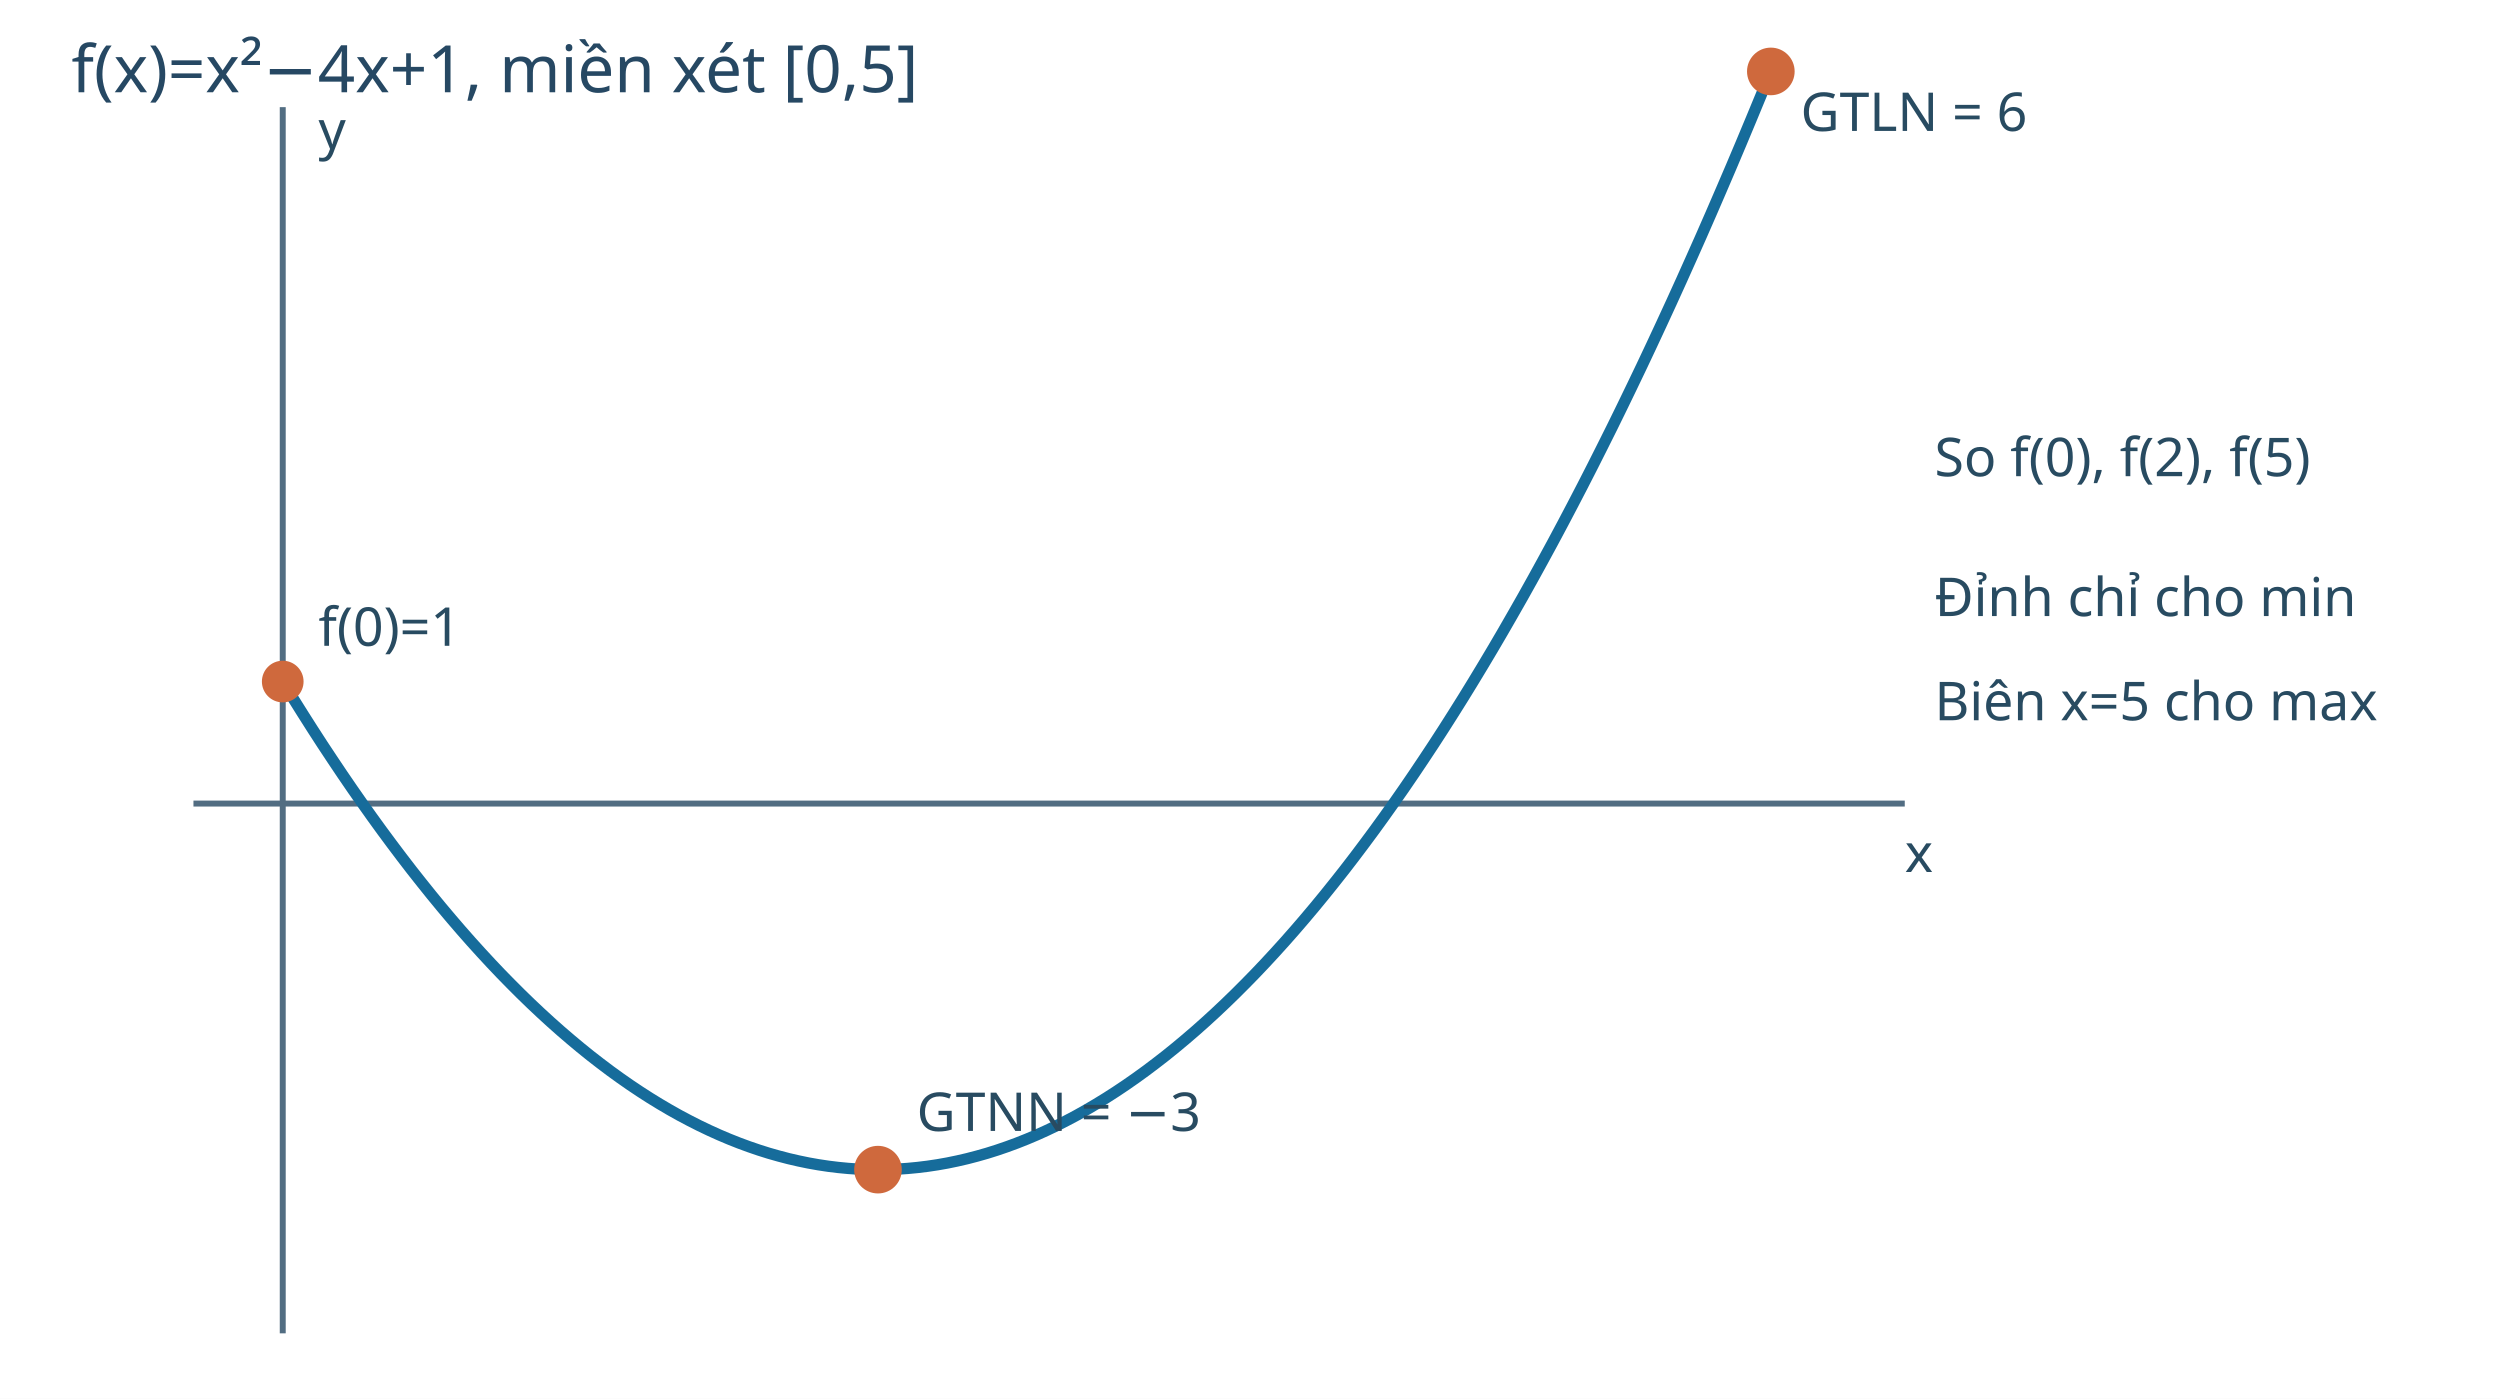
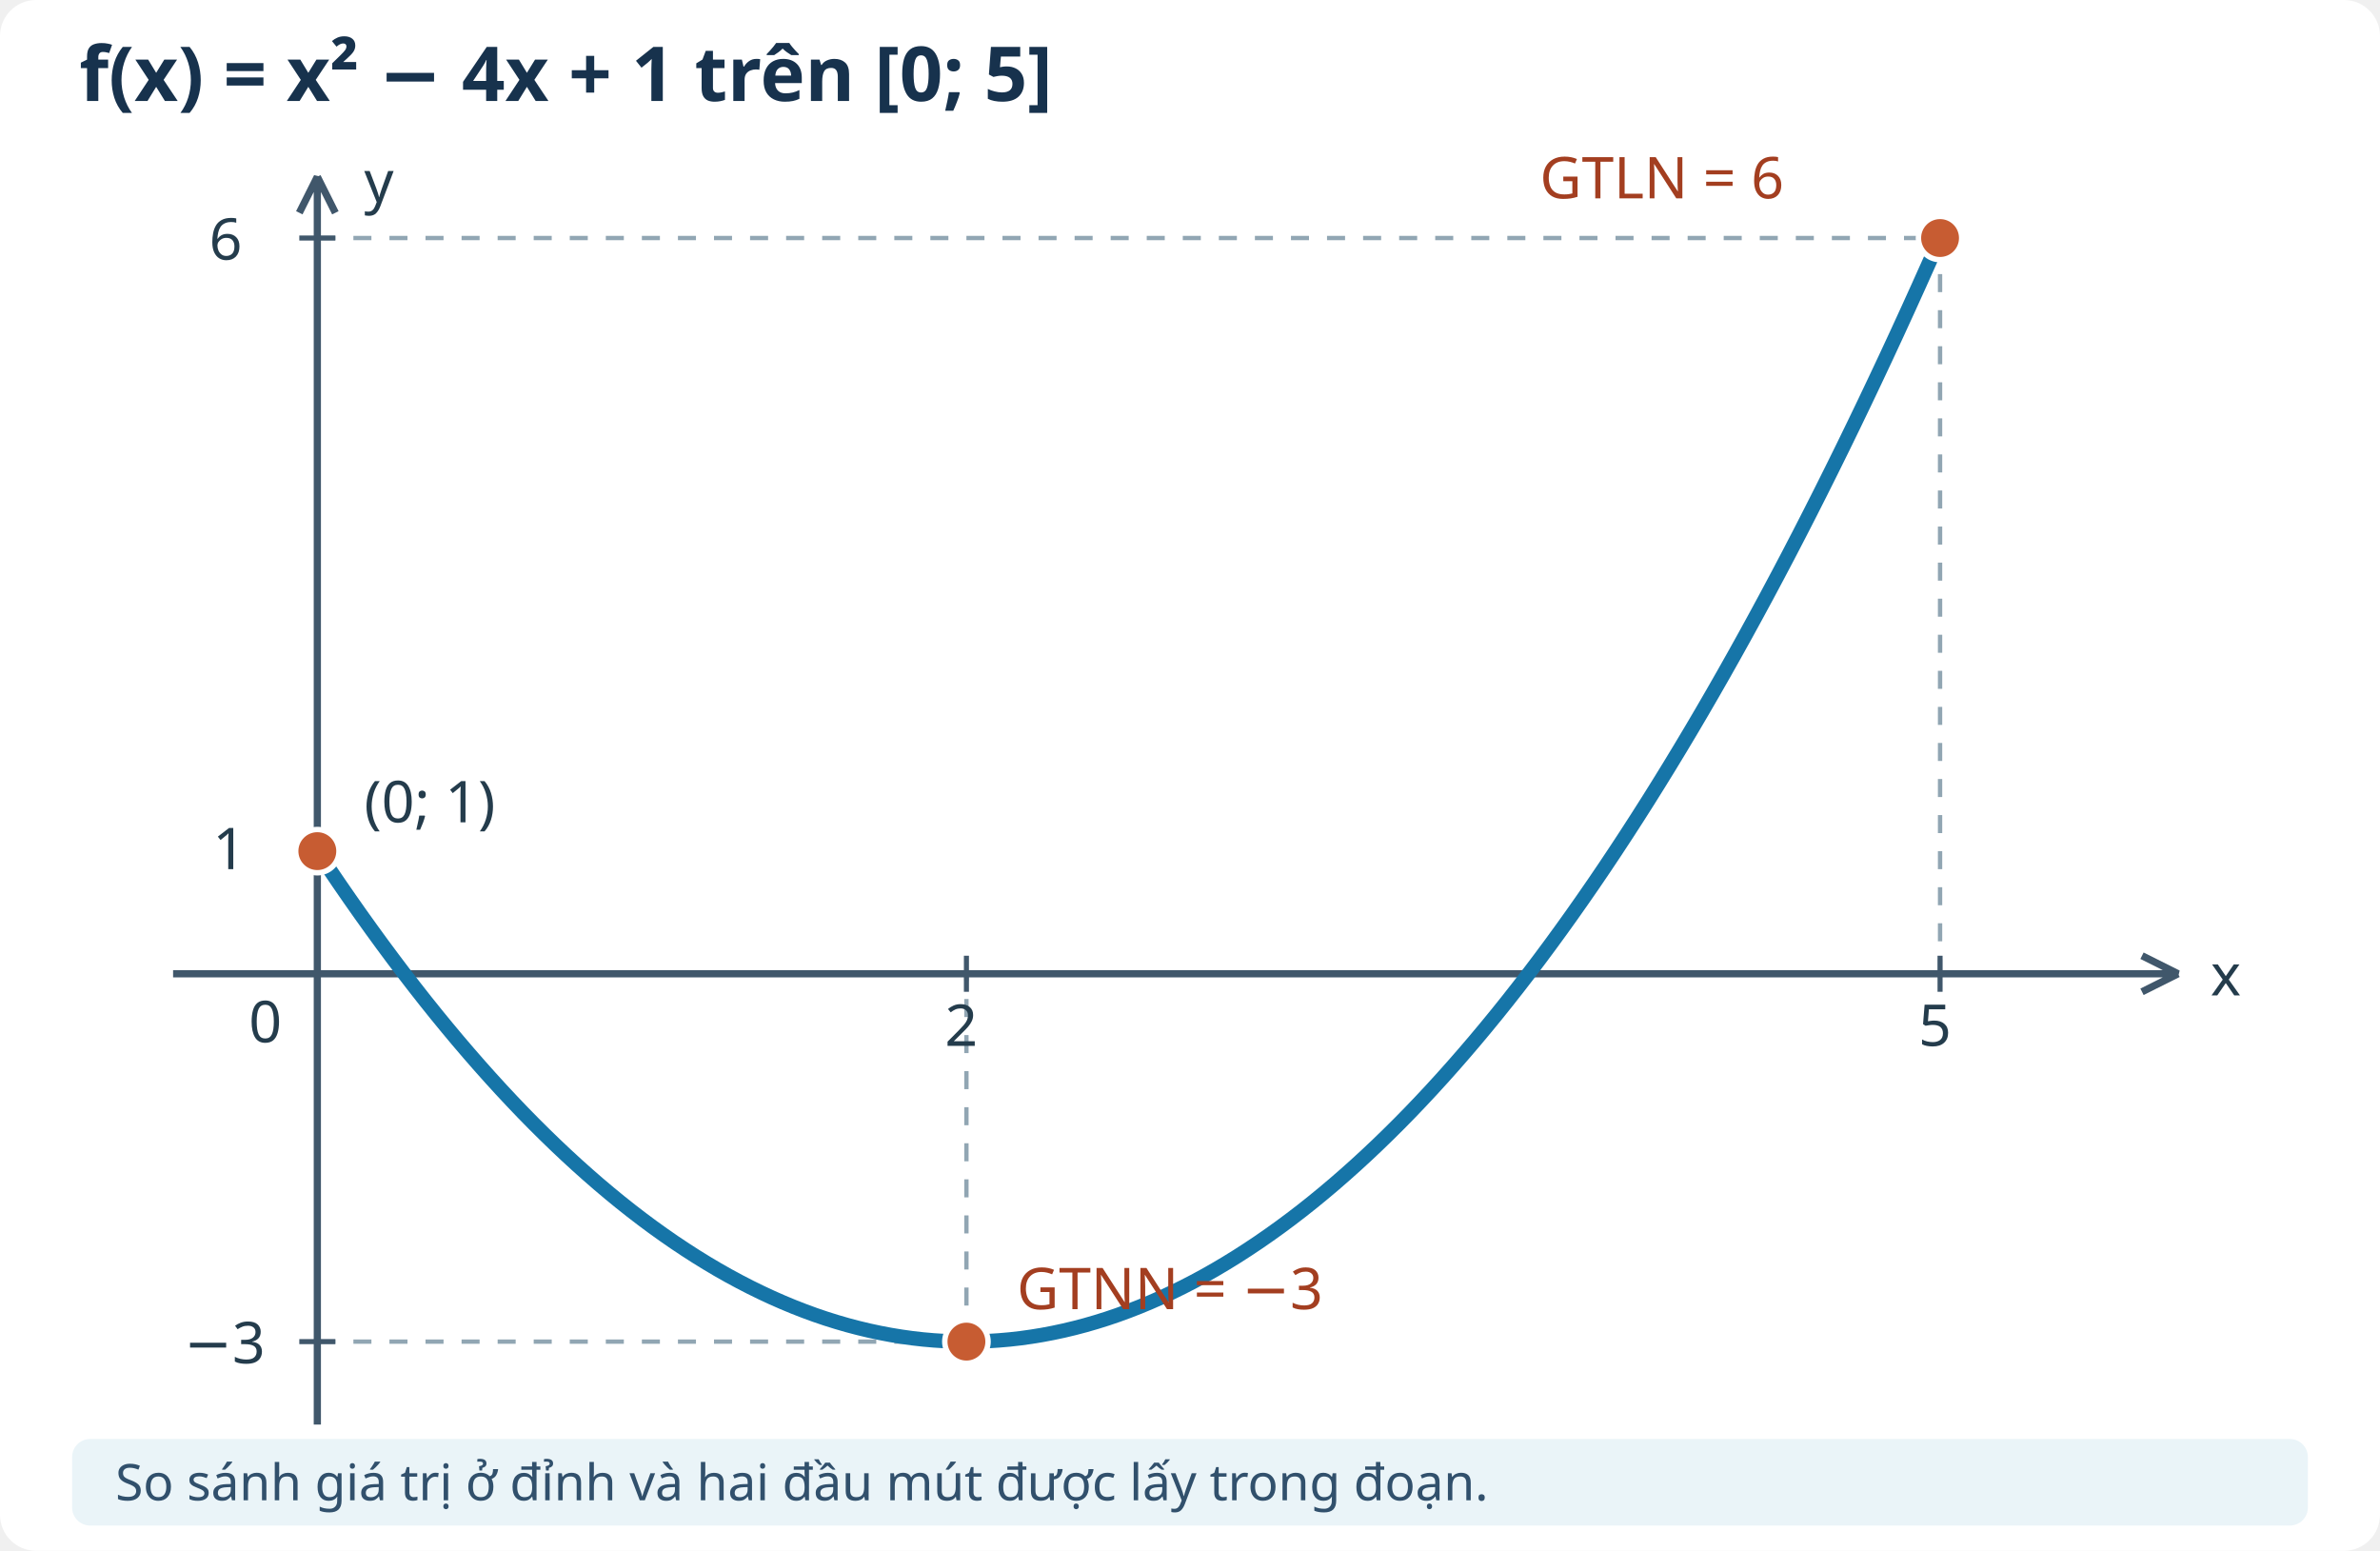
- <svg xmlns="http://www.w3.org/2000/svg" viewBox="0 0 840 470" role="img" aria-labelledby="ti de">
-   <rect width="840" height="470" fill="white" />
-   <text x="24" y="31" font-family="sans-serif" font-size="22" fill="#264863">f(x)=x²−4x+1, miền xét [0,5]</text>
-   <line x1="65" y1="270" x2="640" y2="270" stroke="#526d82" stroke-width="2" />
-   <line x1="95" y1="36" x2="95" y2="448" stroke="#526d82" stroke-width="2" />
-   <polyline points="95.00,229.00 98.33,234.42 101.67,239.75 105.00,244.99 108.33,250.14 111.67,255.19 115.00,260.16 118.33,265.03 121.67,269.82 125.00,274.51 128.33,279.11 131.67,283.62 135.00,288.04 138.33,292.37 141.67,296.60 145.00,300.75 148.33,304.80 151.67,308.77 155.00,312.64 158.33,316.42 161.67,320.11 165.00,323.71 168.33,327.22 171.67,330.63 175.00,333.96 178.33,337.19 181.67,340.34 185.00,343.39 188.33,346.35 191.67,349.22 195.00,352.00 198.33,354.69 201.67,357.28 205.00,359.79 208.33,362.20 211.67,364.53 215.00,366.76 218.33,368.90 221.67,370.95 225.00,372.91 228.33,374.78 231.67,376.55 235.00,378.24 238.33,379.83 241.67,381.34 245.00,382.75 248.33,384.07 251.67,385.30 255.00,386.44 258.33,387.49 261.67,388.44 265.00,389.31 268.33,390.08 271.67,390.77 275.00,391.36 278.33,391.86 281.67,392.27 285.00,392.59 288.33,392.82 291.67,392.95 295.00,393.00 298.33,392.95 301.67,392.82 305.00,392.59 308.33,392.27 311.67,391.86 315.00,391.36 318.33,390.77 321.67,390.08 325.00,389.31 328.33,388.44 331.67,387.49 335.00,386.44 338.33,385.30 341.67,384.07 345.00,382.75 348.33,381.34 351.67,379.83 355.00,378.24 358.33,376.55 361.67,374.78 365.00,372.91 368.33,370.95 371.67,368.90 375.00,366.76 378.33,364.53 381.67,362.20 385.00,359.79 388.33,357.28 391.67,354.69 395.00,352.00 398.33,349.22 401.67,346.35 405.00,343.39 408.33,340.34 411.67,337.19 415.00,333.96 418.33,330.63 421.67,327.22 425.00,323.71 428.33,320.11 431.67,316.42 435.00,312.64 438.33,308.77 441.67,304.80 445.00,300.75 448.33,296.60 451.67,292.37 455.00,288.04 458.33,283.62 461.67,279.11 465.00,274.51 468.33,269.82 471.67,265.03 475.00,260.16 478.33,255.19 481.67,250.14 485.00,244.99 488.33,239.75 491.67,234.42 495.00,229.00 498.33,223.49 501.67,217.88 505.00,212.19 508.33,206.40 511.67,200.53 515.00,194.56 518.33,188.50 521.67,182.35 525.00,176.11 528.33,169.78 531.67,163.35 535.00,156.84 538.33,150.23 541.67,143.54 545.00,136.75 548.33,129.87 551.67,122.90 555.00,115.84 558.33,108.69 561.67,101.44 565.00,94.11 568.33,86.68 571.67,79.17 575.00,71.56 578.33,63.86 581.67,56.07 585.00,48.19 588.33,40.22 591.67,32.15 595.00,24.00" fill="none" stroke="#166c9b" stroke-width="3.8" />
-   <g stroke="#cf693d" stroke-width="2" fill="white">
-     <circle cx="95" cy="229" r="6" fill="#cf693d" />
-     <circle cx="295" cy="393" r="7" fill="#cf693d" />
-     <circle cx="595" cy="24" r="7" fill="#cf693d" />
+ <svg xmlns="http://www.w3.org/2000/svg" viewBox="0 0 660 430" role="img" aria-labelledby="title desc">
+   <rect width="660" height="430" fill="#fff" rx="10" />
+   <text x="22" y="28" font-family="sans-serif" font-size="21" font-weight="bold" fill="#17324d">f(x) = x² − 4x + 1 trên [0; 5]</text>
+   <g stroke="#91a6b3" stroke-width="1.2" stroke-dasharray="5 5" fill="none">
+     <path d="M88 372H268V270 M88 66H538V270" />
  </g>
-   <g font-family="sans-serif" fill="#284b61" font-size="18">
-     <text x="107" y="217">f(0)=1</text>
-     <text x="308" y="380">GTNN = −3</text>
-     <text x="605" y="44">GTLN = 6</text>
-     <text x="650" y="160">So f(0), f(2), f(5)</text>
-     <text x="650" y="207">Đỉnh chỉ cho min</text>
-     <text x="650" y="242">Biên x=5 cho max</text>
-     <text x="640" y="293">x</text>
-     <text x="107" y="50">y</text>
+   <g stroke="#40576b" stroke-width="2" fill="none">
+     <path d="M48 270H604l-10 -5m10 5l-10 5 M88 395V49l-5 10m5 -10l5 10" />
  </g>
+   <g stroke="#40576b" stroke-width="1.4">
+     <path d="M83 66h10 M83 236h10 M83 372h10 M268 265v10 M538 265v10" />
+   </g>
+   <polyline points="88.00,236.00 91.00,240.50 94.00,244.92 97.00,249.26 100.00,253.53 103.00,257.72 106.00,261.84 109.00,265.88 112.00,269.85 115.00,273.74 118.00,277.56 121.00,281.30 124.00,284.96 127.00,288.55 130.00,292.06 133.00,295.50 136.00,298.86 139.00,302.15 142.00,305.36 145.00,308.50 148.00,311.56 151.00,314.54 154.00,317.45 157.00,320.28 160.00,323.04 163.00,325.72 166.00,328.33 169.00,330.86 172.00,333.32 175.00,335.70 178.00,338.00 181.00,340.23 184.00,342.38 187.00,344.46 190.00,346.46 193.00,348.39 196.00,350.24 199.00,352.02 202.00,353.72 205.00,355.34 208.00,356.89 211.00,358.36 214.00,359.76 217.00,361.08 220.00,362.33 223.00,363.50 226.00,364.60 229.00,365.62 232.00,366.56 235.00,367.43 238.00,368.22 241.00,368.94 244.00,369.58 247.00,370.15 250.00,370.64 253.00,371.06 256.00,371.40 259.00,371.66 262.00,371.85 265.00,371.96 268.00,372.00 271.00,371.96 274.00,371.85 277.00,371.66 280.00,371.40 283.00,371.06 286.00,370.64 289.00,370.15 292.00,369.58 295.00,368.94 298.00,368.22 301.00,367.43 304.00,366.56 307.00,365.62 310.00,364.60 313.00,363.50 316.00,362.33 319.00,361.08 322.00,359.76 325.00,358.36 328.00,356.89 331.00,355.34 334.00,353.72 337.00,352.02 340.00,350.24 343.00,348.39 346.00,346.46 349.00,344.46 352.00,342.38 355.00,340.23 358.00,338.00 361.00,335.70 364.00,333.32 367.00,330.86 370.00,328.33 373.00,325.72 376.00,323.04 379.00,320.28 382.00,317.45 385.00,314.54 388.00,311.56 391.00,308.50 394.00,305.36 397.00,302.15 400.00,298.86 403.00,295.50 406.00,292.06 409.00,288.55 412.00,284.96 415.00,281.30 418.00,277.56 421.00,273.74 424.00,269.85 427.00,265.88 430.00,261.84 433.00,257.72 436.00,253.53 439.00,249.26 442.00,244.92 445.00,240.50 448.00,236.00 451.00,231.43 454.00,226.78 457.00,222.06 460.00,217.26 463.00,212.39 466.00,207.44 469.00,202.42 472.00,197.32 475.00,192.14 478.00,186.89 481.00,181.56 484.00,176.16 487.00,170.68 490.00,165.13 493.00,159.50 496.00,153.80 499.00,148.02 502.00,142.16 505.00,136.23 508.00,130.22 511.00,124.14 514.00,117.98 517.00,111.75 520.00,105.44 523.00,99.06 526.00,92.60 529.00,86.06 532.00,79.45 535.00,72.76 538.00,66.00" stroke="#1675a8" stroke-width="4" stroke-linejoin="round" fill="none" />
+   <g fill="#c75c32" stroke="#fff" stroke-width="1.5">
+     <circle cx="88" cy="236" r="6" />
+     <circle cx="268" cy="372" r="6" />
+     <circle cx="538" cy="66" r="6" />
+   </g>
+   <g font-family="sans-serif" font-size="16" fill="#243c4c">
+     <text x="58" y="72">6</text>
+     <text x="59" y="241">1</text>
+     <text x="51" y="378">−3</text>
+     <text x="69" y="289">0</text>
+     <text x="262" y="290">2</text>
+     <text x="532" y="290">5</text>
+     <text x="613" y="276">x</text>
+     <text x="101" y="56">y</text>
+     <text x="101" y="228">(0; 1)</text>
+     <text x="282" y="363" fill="#a33e20">GTNN = −3</text>
+     <text x="427" y="55" fill="#a33e20">GTLN = 6</text>
+   </g>
+   <rect x="20" y="399" width="620" height="24" rx="5" fill="#eaf4f8" />
+   <text x="32" y="416" font-size="14" font-family="sans-serif" fill="#31506c">So sánh giá trị ở đỉnh và hai đầu mút được lấy trong đoạn.</text>
</svg>
